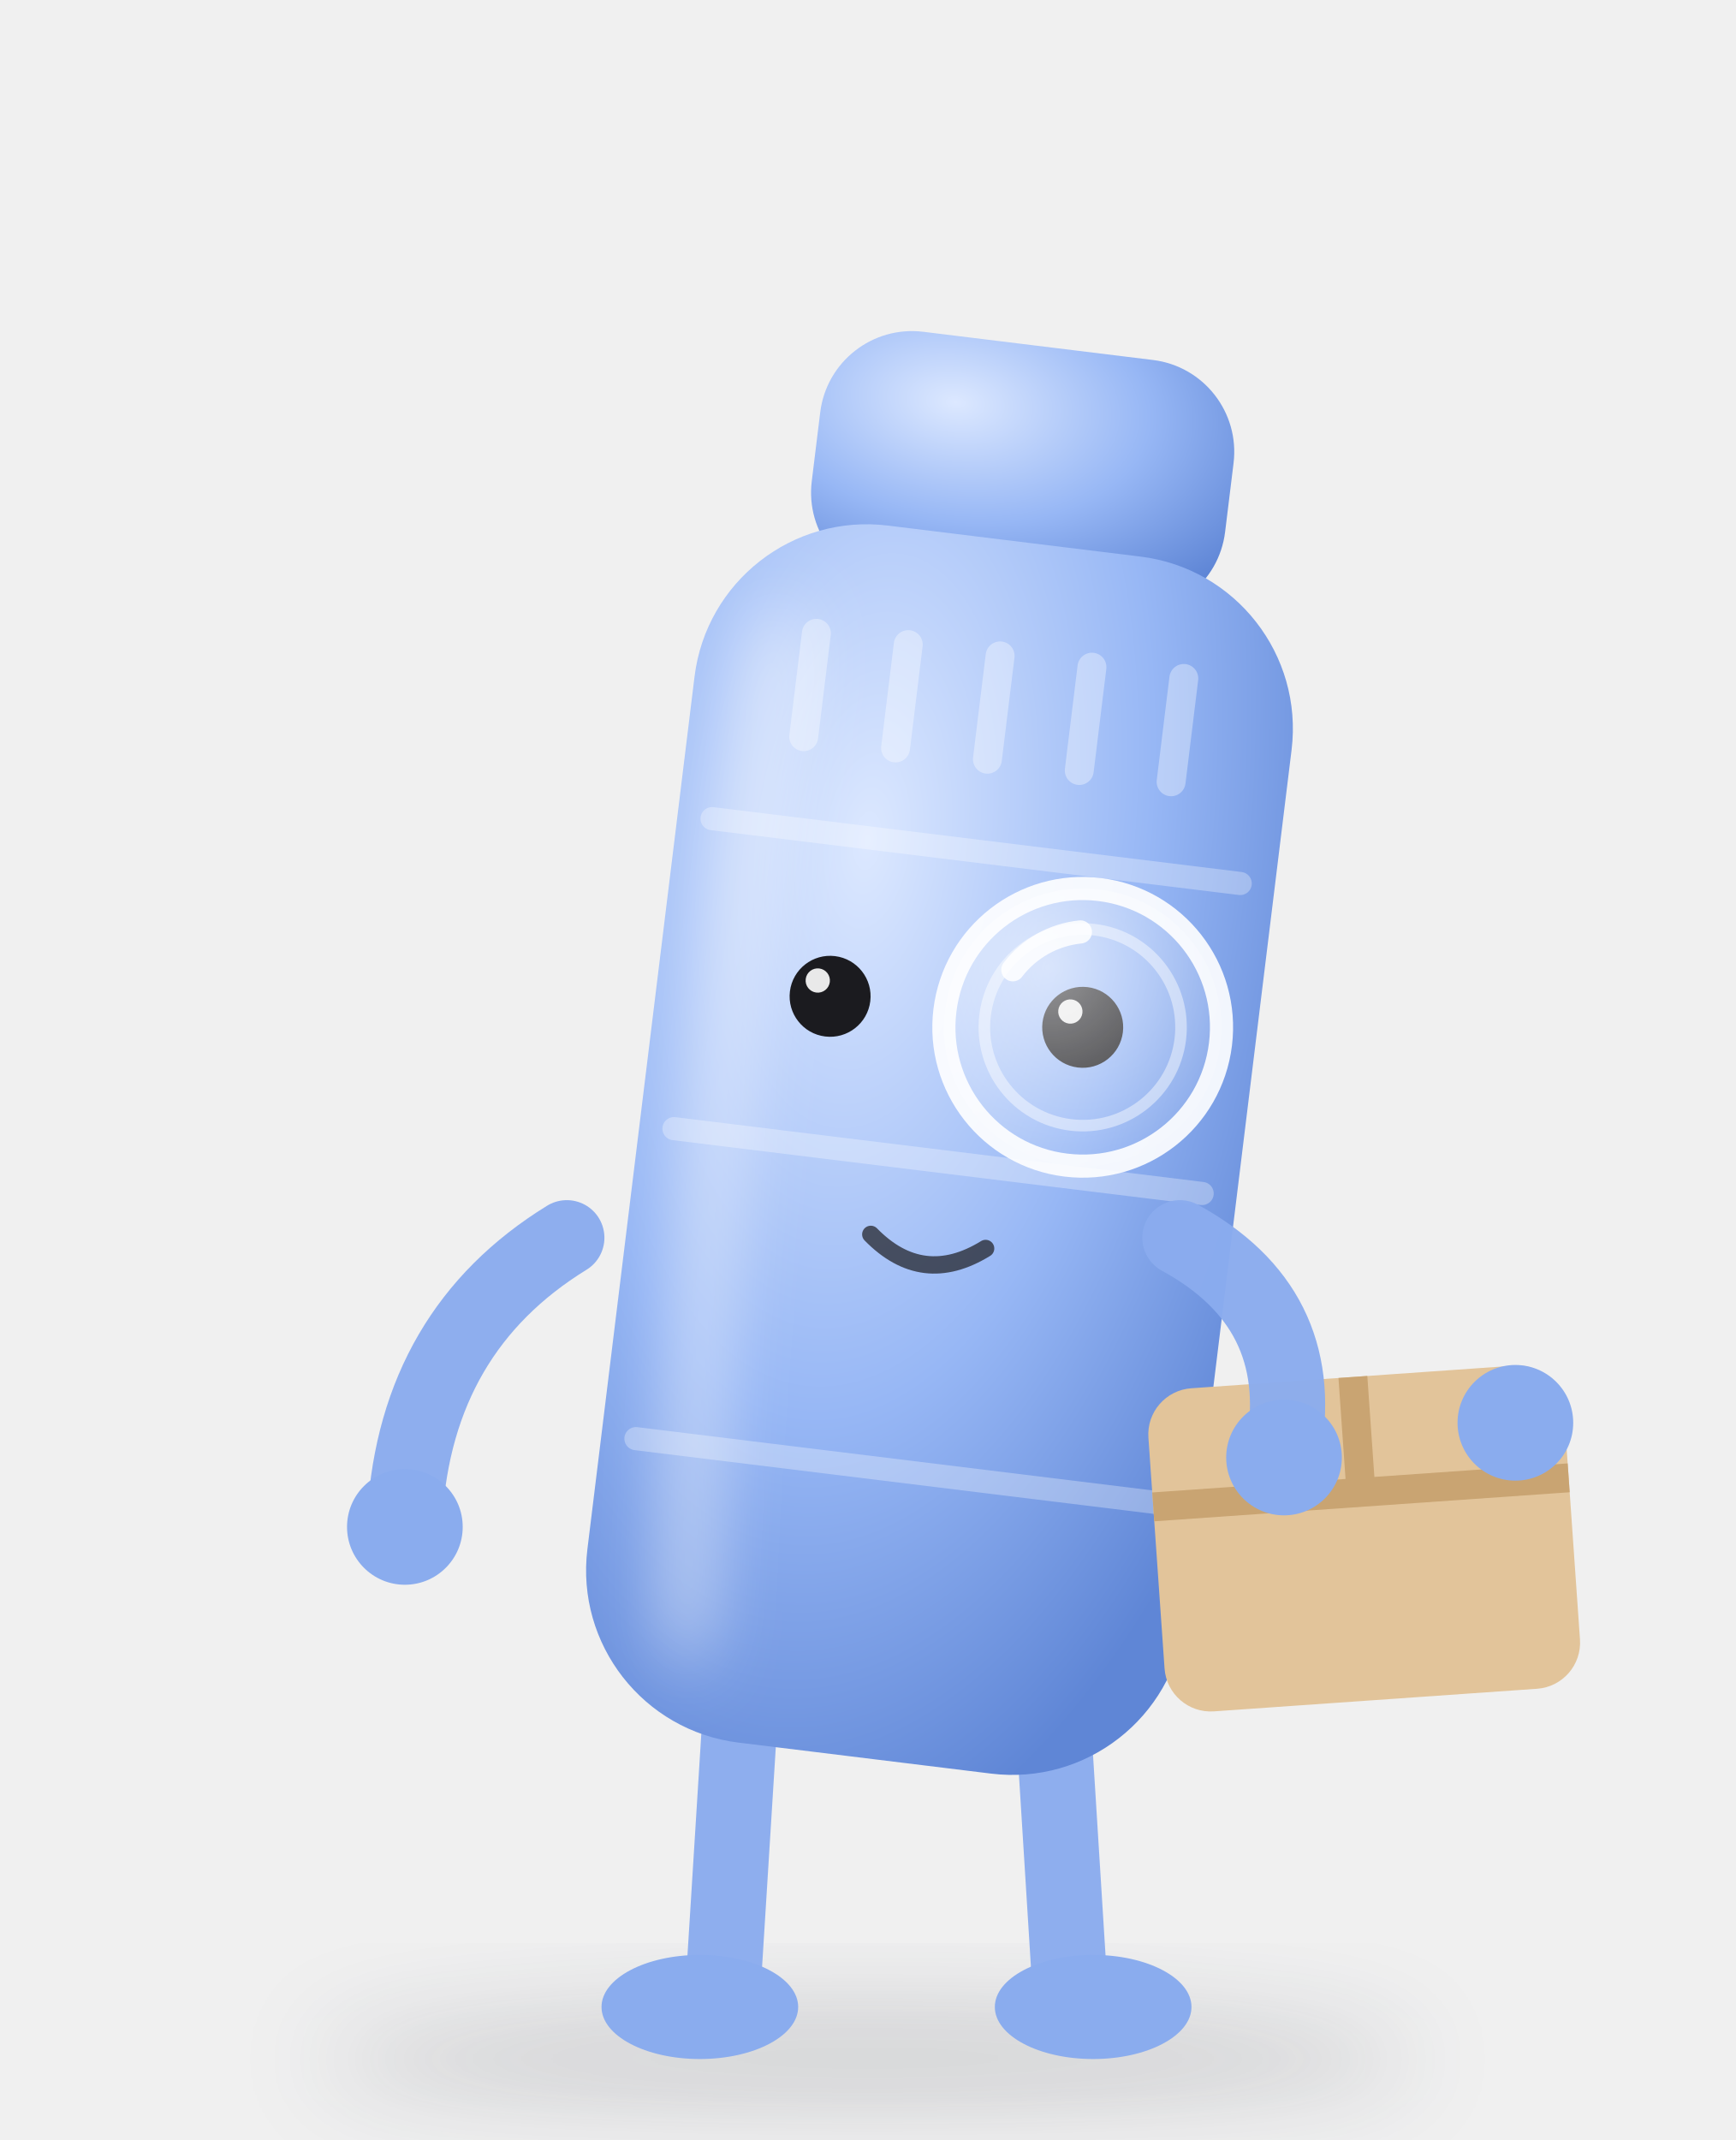
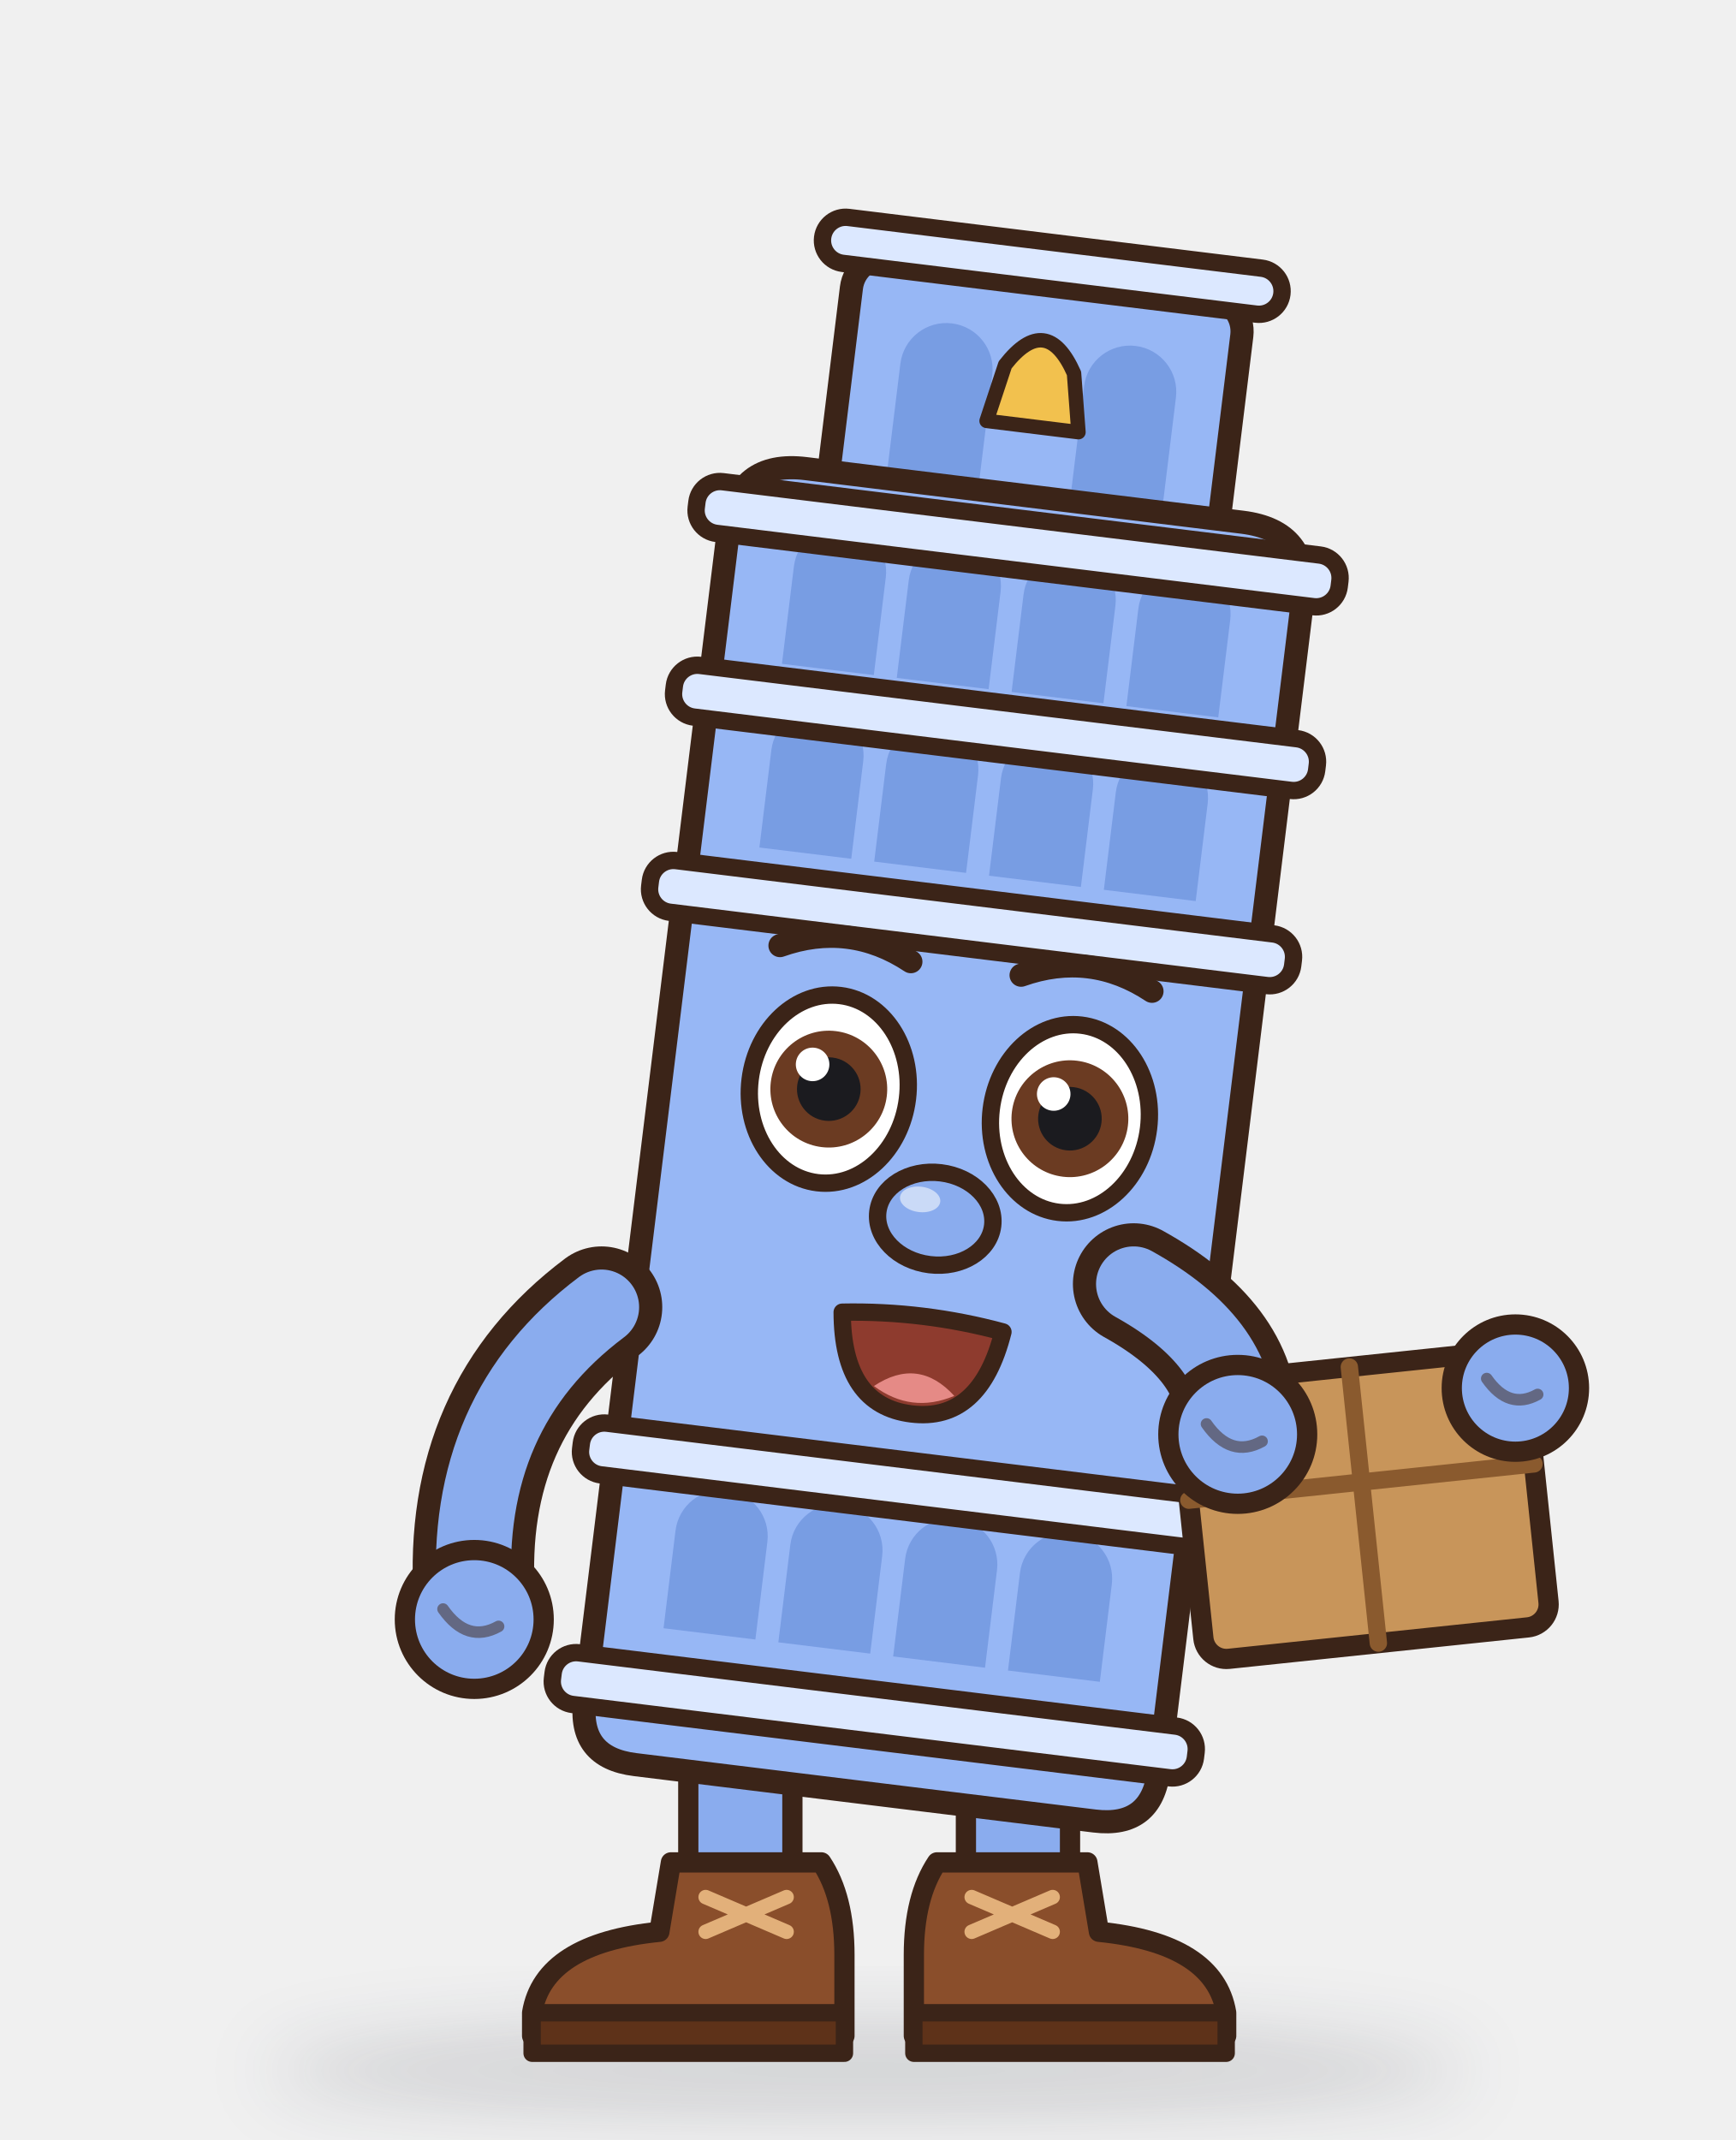
<svg xmlns="http://www.w3.org/2000/svg" width="600" height="740" viewBox="0 0 300 370" role="img" aria-label="Pisa, the orders mascot">
  <defs>
-     <radialGradient id="ordersb" cx="32%" cy="26%" r="85%">
-       <stop offset="0" stop-color="#DCE8FF" />
-       <stop offset=".55" stop-color="#97B7F5" />
-       <stop offset="1" stop-color="#5F86D6" />
-     </radialGradient>
-     <radialGradient id="ordersl" cx="35%" cy="30%" r="75%">
-       <stop offset="0" stop-color="#fff" stop-opacity=".55" />
-       <stop offset="1" stop-color="#fff" stop-opacity=".08" />
-     </radialGradient>
-     <filter id="ordersf" x="-20%" y="-20%" width="140%" height="140%">
+     <filter id="orderss" x="-50%" y="-50%" width="200%" height="200%">
      <feGaussianBlur stdDeviation="6" />
    </filter>
-     <filter id="orderss" x="-50%" y="-50%" width="200%" height="200%">
-       <feGaussianBlur stdDeviation="8" />
-     </filter>
  </defs>
-   <ellipse cx="150" cy="356" rx="95" ry="10" fill="#1B2430" opacity=".14" filter="url(#orderss)" />
-   <path d="M128 296 L125 344" fill="none" stroke="#8AACEE" stroke-width="13" stroke-linecap="round" stroke-linejoin="round" opacity=".96" />
-   <path d="M182 296 L185 344" fill="none" stroke="#8AACEE" stroke-width="13" stroke-linecap="round" stroke-linejoin="round" opacity=".96" />
-   <ellipse cx="121" cy="347" rx="17" ry="9" fill="#8AACEE" />
-   <ellipse cx="189" cy="347" rx="17" ry="9" fill="#8AACEE" />
-   <g transform="rotate(7 150 300)">
-     <rect x="114" y="58" width="72" height="44" rx="16" fill="url(#ordersb)" />
-     <rect x="98" y="92" width="104" height="212" rx="30" fill="url(#ordersb)" />
-     <path d="M104 146 L196 146 M104 200 L196 200 M104 254 L196 254" fill="none" stroke="#fff" stroke-opacity=".3" stroke-width="4" stroke-linecap="round" stroke-linejoin="round" />
-     <path d="M118 112 v18 M134 112 v18 M150 112 v18 M166 112 v18 M182 112 v18" stroke="#fff" stroke-opacity=".35" stroke-width="5" stroke-linecap="round" />
-     <path d="M106 110 Q104 200 112 290 L122 290 Q114 200 118 110 Z" fill="#fff" opacity=".42" filter="url(#ordersf)" />
-     <circle cx="128" cy="174" r="7" fill="#1B1B1F" />
-     <circle cx="125.55" cy="171.55" r="2.1" fill="#fff" opacity=".9" />
-     <circle cx="172" cy="174" r="7" fill="#1B1B1F" />
-     <circle cx="169.55" cy="171.55" r="2.1" fill="#fff" opacity=".9" />
-     <circle cx="172" cy="174" r="24" fill="url(#ordersl)" stroke="#fff" stroke-opacity=".9" stroke-width="4" />
-     <circle cx="172" cy="174" r="17" fill="none" stroke="#fff" stroke-opacity=".45" stroke-width="2" />
-     <path d="M158.8 165.6 A16.8 16.8 0 0 1 169.6 157.68" fill="none" stroke="#fff" stroke-width="4" stroke-linecap="round" opacity=".85" />
-     <path d="M140 214 Q150 222 160 214" fill="none" stroke="#1B1B1F" stroke-width="3" stroke-linecap="round" opacity=".7" />
+   <ellipse cx="150" cy="358" rx="104" ry="9" fill="#1B2430" opacity=".14" filter="url(#orderss)" />
+   <rect x="119" y="300" width="18" height="30" rx="6" fill="#8AACEE" stroke="#3B2418" stroke-width="3.5" />
+   <rect x="167" y="300" width="18" height="30" rx="6" fill="#8AACEE" stroke="#3B2418" stroke-width="3.5" />
+   <path d="M142 322 L116 322 L114 334 Q94 336 92 348 L92 352 L146 352 L146 338 Q146 328 142 322 Z" fill="#8A4E2B" stroke="#3B2418" stroke-width="3.5" stroke-linejoin="round" />
+   <path d="M146 348 L92 348 L92 355 L146 355 Z" fill="#5E3219" stroke="#3B2418" stroke-width="3" stroke-linejoin="round" />
+   <path d="M136 328 L122 334 M122 328 L136 334" fill="none" stroke="#E2B07A" stroke-width="2.5" stroke-linecap="round" stroke-linejoin="round" />
+   <path d="M162 322 L188 322 L190 334 Q210 336 212 348 L212 352 L158 352 L158 338 Q158 328 162 322 Z" fill="#8A4E2B" stroke="#3B2418" stroke-width="3.5" stroke-linejoin="round" />
+   <path d="M158 348 L212 348 L212 355 L158 355 Z" fill="#5E3219" stroke="#3B2418" stroke-width="3" stroke-linejoin="round" />
+   <path d="M168 328 L182 334 M182 328 L168 334" fill="none" stroke="#E2B07A" stroke-width="2.5" stroke-linecap="round" stroke-linejoin="round" />
+   <g transform="rotate(7 150 306)">
+     <rect x="116" y="46" width="68" height="42" rx="6" fill="#97B7F5" stroke="#3B2418" stroke-width="4" />
+     <path d="M126 84 L126 64 A8 8 0 0 1 142 64 L142 84 Z M158 84 L158 64 A8 8 0 0 1 174 64 L174 84 Z" fill="#5F86D6" opacity="0.55" />
+     <path d="M144 62 Q150 52 156 62 L158 72 L142 72 Z" fill="#F2C14E" stroke="#3B2418" stroke-width="2.5" stroke-linejoin="round" />
+     <rect x="110" y="40" width="80" height="8" rx="4" fill="#DCE8FF" stroke="#3B2418" stroke-width="3" />
+     <clipPath id="ordersc">
+       <path d="M100 300 L100 96 Q100 84 112 84 L188 84 Q200 84 200 96 L200 300 Q200 310 190 310 L110 310 Q100 310 100 300 Z" />
+     </clipPath>
+     <path d="M100 300 L100 96 Q100 84 112 84 L188 84 Q200 84 200 96 L200 300 Q200 310 190 310 L110 310 Q100 310 100 300 Z" fill="#97B7F5" />
+     <g clip-path="url(#ordersc)">
+       <path d="M200 0 L340 0 L340 370 L196 370 Q230 200 200 0 Z" fill="#5F86D6" opacity="0.32" />
+       <path d="M0 0 L104 0 Q76 160 100 370 L0 370 Z" fill="#DCE8FF" opacity="0.4" />
+       <path d="M112 118 L112 101 A8 8 0 0 1 128 101 L128 118 Z" fill="#5F86D6" opacity="0.55" />
+       <path d="M132 118 L132 101 A8 8 0 0 1 148 101 L148 118 Z" fill="#5F86D6" opacity="0.55" />
+       <path d="M152 118 L152 101 A8 8 0 0 1 168 101 L168 118 Z" fill="#5F86D6" opacity="0.55" />
+       <path d="M172 118 L172 101 A8 8 0 0 1 188 101 L188 118 Z" fill="#5F86D6" opacity="0.55" />
+       <path d="M112 150 L112 133 A8 8 0 0 1 128 133 L128 150 Z" fill="#5F86D6" opacity="0.55" />
+       <path d="M132 150 L132 133 A8 8 0 0 1 148 133 L148 150 Z" fill="#5F86D6" opacity="0.55" />
+       <path d="M152 150 L152 133 A8 8 0 0 1 168 133 L168 150 Z" fill="#5F86D6" opacity="0.55" />
+       <path d="M172 150 L172 133 A8 8 0 0 1 188 133 L188 150 Z" fill="#5F86D6" opacity="0.55" />
+       <path d="M112 286 L112 269 A8 8 0 0 1 128 269 L128 286 Z" fill="#5F86D6" opacity="0.55" />
+       <path d="M132 286 L132 269 A8 8 0 0 1 148 269 L148 286 Z" fill="#5F86D6" opacity="0.55" />
+       <path d="M152 286 L152 269 A8 8 0 0 1 168 269 L168 286 Z" fill="#5F86D6" opacity="0.55" />
+       <path d="M172 286 L172 269 A8 8 0 0 1 188 269 L188 286 Z" fill="#5F86D6" opacity="0.55" />
+     </g>
+     <path d="M100 300 L100 96 Q100 84 112 84 L188 84 Q200 84 200 96 L200 300 Q200 310 190 310 L110 310 Q100 310 100 300 Z" fill="none" stroke="#3B2418" stroke-width="4" stroke-linecap="round" stroke-linejoin="round" />
+     <rect x="94" y="88" width="112" height="9" rx="4" fill="#DCE8FF" stroke="#3B2418" stroke-width="3" />
+     <rect x="94" y="120" width="112" height="9" rx="4" fill="#DCE8FF" stroke="#3B2418" stroke-width="3" />
+     <rect x="94" y="154" width="112" height="9" rx="4" fill="#DCE8FF" stroke="#3B2418" stroke-width="3" />
+     <rect x="94" y="252" width="112" height="9" rx="4" fill="#DCE8FF" stroke="#3B2418" stroke-width="3" />
+     <rect x="94" y="292" width="112" height="9" rx="4" fill="#DCE8FF" stroke="#3B2418" stroke-width="3" />
+     <ellipse cx="150" cy="210" rx="10" ry="8" fill="#8AACEE" stroke="#3B2418" stroke-width="3" />
+     <ellipse cx="147" cy="207" rx="3.5" ry="2.2" fill="#fff" opacity=".55" />
+     <g class="sm-blink">
+       <ellipse cx="129" cy="190" rx="13.7" ry="16.3" fill="#fff" stroke="#3B2418" stroke-width="3" />
+       <circle cx="129" cy="190" r="10.1" fill="#6B3B22" />
+       <circle cx="129" cy="190" r="5.5" fill="#1B1B1F" />
+       <circle cx="125.7" cy="186.1" r="2.9" fill="#fff" />
+       <ellipse cx="171" cy="190" rx="13.7" ry="16.3" fill="#fff" stroke="#3B2418" stroke-width="3" />
+       <circle cx="171" cy="190" r="10.1" fill="#6B3B22" />
+       <circle cx="171" cy="190" r="5.5" fill="#1B1B1F" />
+       <circle cx="167.7" cy="186.1" r="2.9" fill="#fff" />
+     </g>
+     <path d="M117.6 166.4 Q129 160.7 140.4 166.4 M182.4 166.4 Q171 160.7 159.6 166.4" fill="none" stroke="#3B2418" stroke-width="4" stroke-linecap="round" />
+     <path d="M136 228 Q150 226 164 228 Q162 244 150 244 Q138 244 136 228 Z" fill="#8E3B2E" stroke="#3B2418" stroke-width="3" stroke-linejoin="round" />
+     <path d="M143 240 Q150 234 157 240 Q150 244 143 240 Z" fill="#E58A86" />
  </g>
-   <path d="M98 214 Q72 230 70 262" fill="none" stroke="#8AACEE" stroke-width="13" stroke-linecap="round" stroke-linejoin="round" opacity=".96" />
-   <circle cx="70" cy="264" r="10" fill="#8AACEE" />
-   <g transform="rotate(-4 236 268)">
-     <rect x="200" y="238" width="72" height="56" rx="8" fill="#E2C49A" />
-     <path d="M200 258 L272 258 M236 238 L236 258" stroke="#C9A472" stroke-width="5" />
+   <path d="M104 226 Q80 244 82 276" fill="none" stroke="#3B2418" stroke-width="21" stroke-linecap="round" stroke-linejoin="round" />
+   <path d="M104 226 Q80 244 82 276" fill="none" stroke="#8AACEE" stroke-width="13" stroke-linecap="round" stroke-linejoin="round" />
+   <circle cx="82" cy="280" r="12" fill="#8AACEE" stroke="#3B2418" stroke-width="3.5" />
+   <path d="M76.6 278.2 Q80.8 284.2 86.2 281.2" fill="none" stroke="#3B2418" stroke-width="2" stroke-linecap="round" opacity=".5" />
+   <g transform="rotate(-6 238 262)">
+     <rect x="206" y="236" width="60" height="48" rx="4" fill="#C8955A" stroke="#3B2418" stroke-width="3.5" />
+     <path d="M206 256 L266 256 M236 236 L236 284" fill="none" stroke="#8A5A2E" stroke-width="3" stroke-linecap="round" stroke-linejoin="round" />
  </g>
-   <path d="M204 214 Q226 226 222 250" fill="none" stroke="#8AACEE" stroke-width="13" stroke-linecap="round" stroke-linejoin="round" opacity=".96" />
-   <circle cx="222" cy="252" r="10" fill="#8AACEE" />
-   <circle cx="262" cy="246" r="10" fill="#8AACEE" />
+   <path d="M196 222 Q214 232 214 246" fill="none" stroke="#3B2418" stroke-width="21" stroke-linecap="round" stroke-linejoin="round" />
+   <path d="M196 222 Q214 232 214 246" fill="none" stroke="#8AACEE" stroke-width="13" stroke-linecap="round" stroke-linejoin="round" />
+   <circle cx="214" cy="248" r="12" fill="#8AACEE" stroke="#3B2418" stroke-width="3.5" />
+   <path d="M208.6 246.2 Q212.8 252.2 218.2 249.2" fill="none" stroke="#3B2418" stroke-width="2" stroke-linecap="round" opacity=".5" />
+   <circle cx="262" cy="240" r="11" fill="#8AACEE" stroke="#3B2418" stroke-width="3.5" />
+   <path d="M257.05 238.35 Q260.9 243.85 265.85 241.1" fill="none" stroke="#3B2418" stroke-width="2" stroke-linecap="round" opacity=".5" />
</svg>
